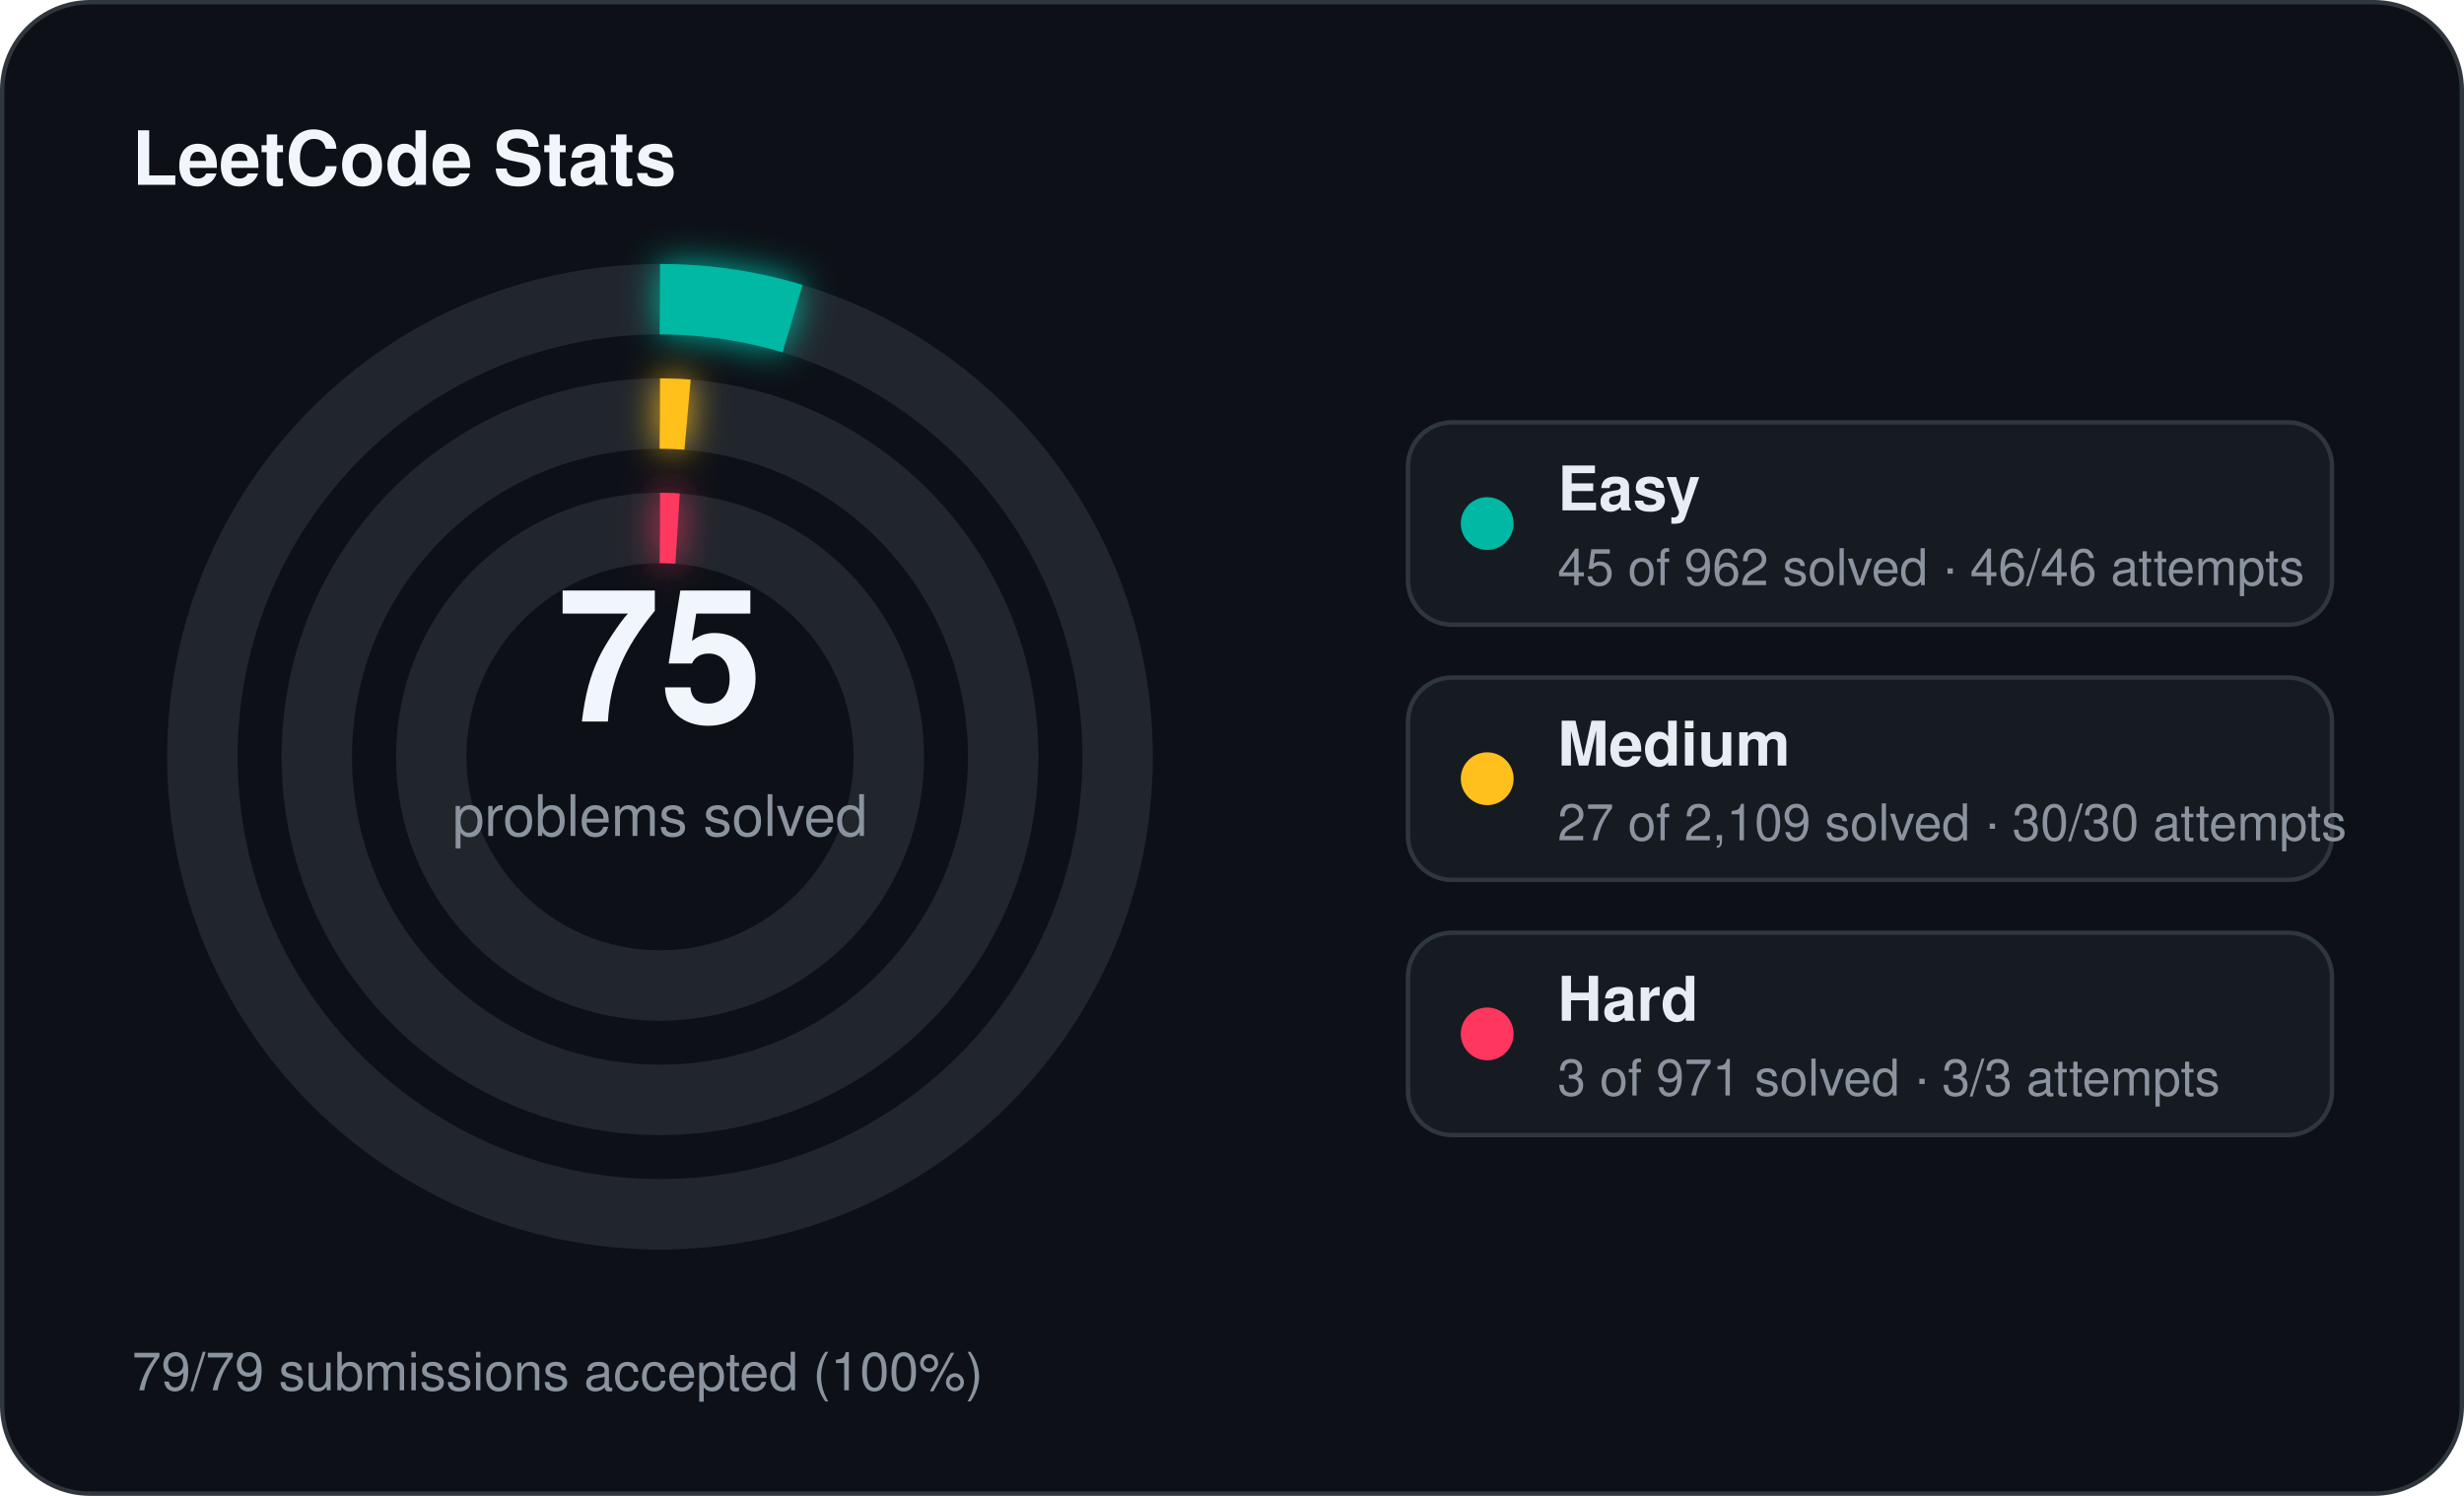
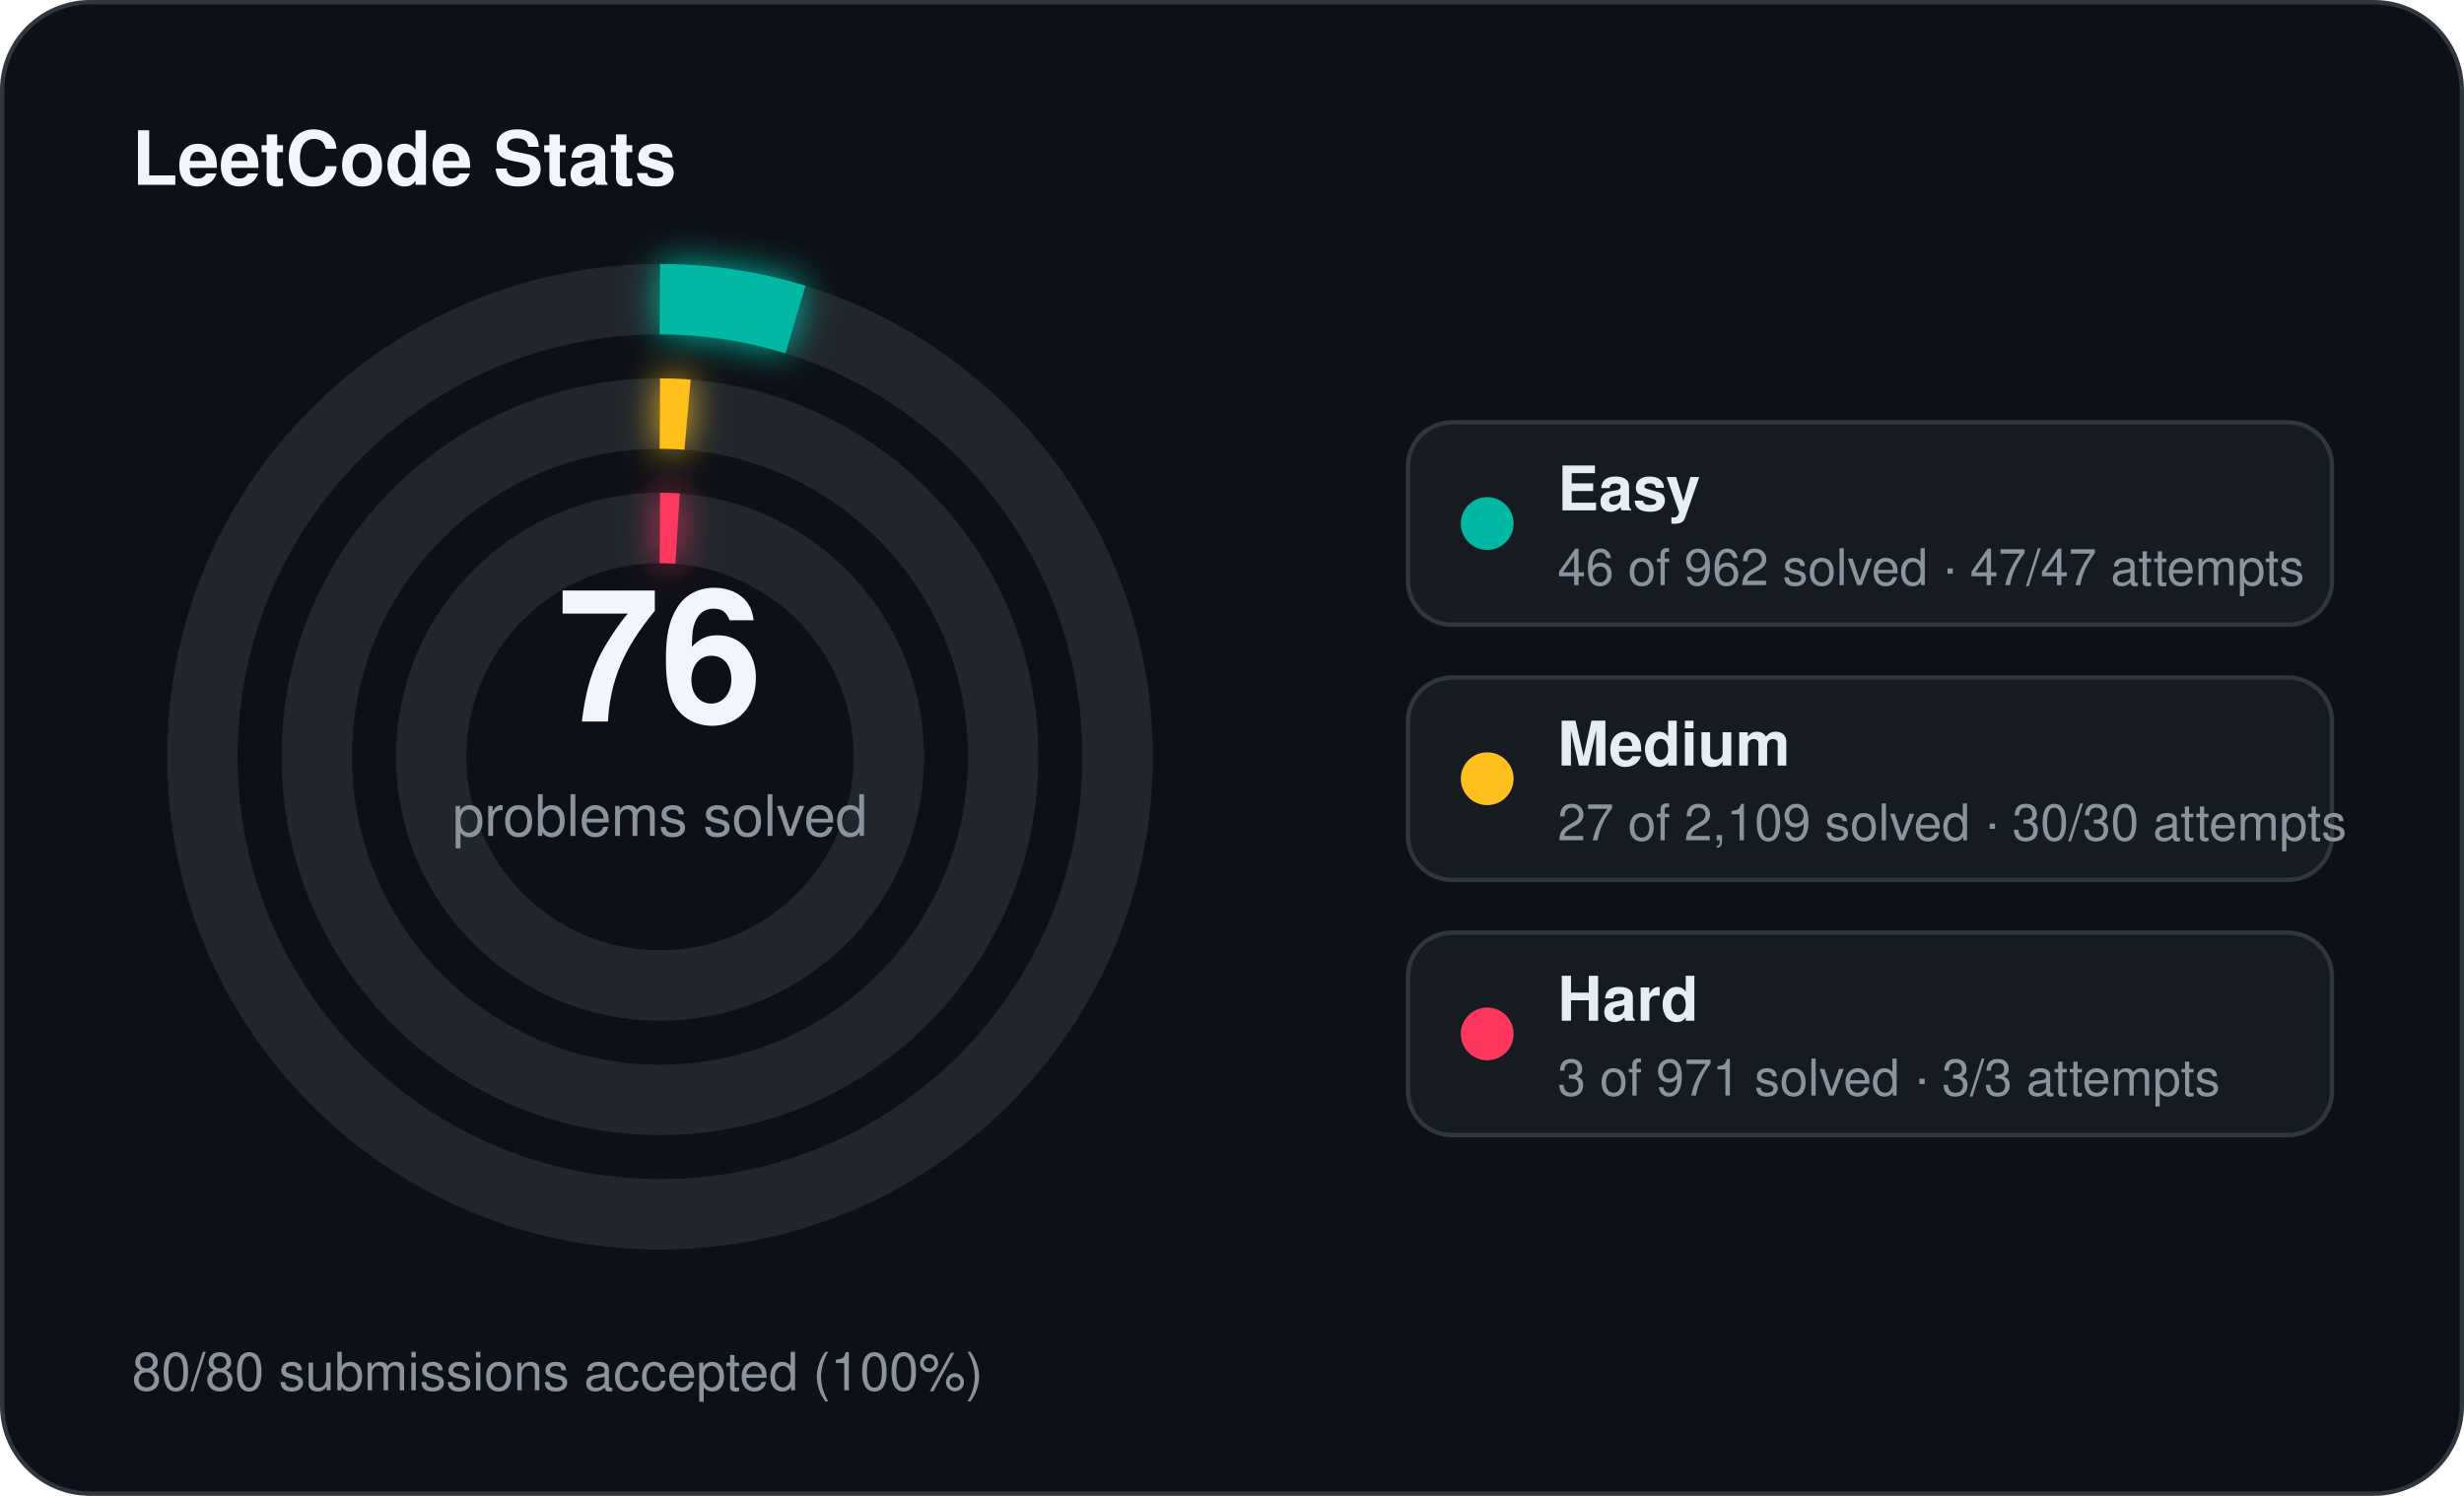
<svg xmlns="http://www.w3.org/2000/svg" width="560" height="340" viewBox="0 0 560 340">
  <defs>
    <filter id="stats-glow" x="-60%" y="-60%" width="220%" height="220%">
      <feGaussianBlur stdDeviation="4" result="blur" />
      <feMerge>
        <feMergeNode in="blur" />
        <feMergeNode in="SourceGraphic" />
      </feMerge>
    </filter>
  </defs>
  <rect x="0.5" y="0.5" width="559" height="339" rx="20" fill="#0d1117" stroke="#30363d" stroke-width="1" />
  <text x="30" y="42" fill="#f0f6fc" font-family="Segoe UI, Helvetica, Arial, sans-serif" font-size="17" font-weight="700">LeetCode Stats</text>
  <circle cx="150" cy="172" r="104" fill="none" stroke="#21262d" stroke-width="16" />
-   <circle cx="150" cy="172" r="104" fill="none" stroke="#00b8a3" stroke-width="16" stroke-linecap="butt" stroke-dasharray="30.57 653.45" transform="rotate(-90 150 172)" filter="url(#stats-glow)" />
+   <circle cx="150" cy="172" r="104" fill="none" stroke="#00b8a3" stroke-width="16" stroke-linecap="butt" stroke-dasharray="31.25 653.45" transform="rotate(-90 150 172)" filter="url(#stats-glow)" />
  <circle cx="150" cy="172" r="78" fill="none" stroke="#21262d" stroke-width="16" />
  <circle cx="150" cy="172" r="78" fill="none" stroke="#ffc01e" stroke-width="16" stroke-linecap="butt" stroke-dasharray="6.27 490.09" transform="rotate(-90 150 172)" filter="url(#stats-glow)" />
  <circle cx="150" cy="172" r="52" fill="none" stroke="#21262d" stroke-width="16" />
  <circle cx="150" cy="172" r="52" fill="none" stroke="#ff375f" stroke-width="16" stroke-linecap="butt" stroke-dasharray="4.00 326.73" transform="rotate(-90 150 172)" filter="url(#stats-glow)" />
-   <text x="150" y="164" text-anchor="middle" fill="#f0f6fc" font-family="Segoe UI, Helvetica, Arial, sans-serif" font-size="42" font-weight="700">75</text>
+   <text x="150" y="164" text-anchor="middle" fill="#f0f6fc" font-family="Segoe UI, Helvetica, Arial, sans-serif" font-size="42" font-weight="700">76</text>
  <text x="150" y="190" text-anchor="middle" fill="#8b949e" font-family="Segoe UI, Helvetica, Arial, sans-serif" font-size="13">problems solved</text>
  <rect x="320" y="96" width="210" height="46" rx="10" fill="#161b22" stroke="#30363d" stroke-width="1" />
  <circle cx="338" cy="119" r="6" fill="#00b8a3" />
  <text x="354" y="116" fill="#e6edf3" font-family="Segoe UI, Helvetica, Arial, sans-serif" font-size="14" font-weight="600">Easy</text>
-   <text x="354" y="133" fill="#8b949e" font-family="Segoe UI, Helvetica, Arial, sans-serif" font-size="11.5">45 of 962 solved · 46/46 attempts</text>
+   <text x="354" y="133" fill="#8b949e" font-family="Segoe UI, Helvetica, Arial, sans-serif" font-size="11.5">46 of 962 solved · 47/47 attempts</text>
  <rect x="320" y="154" width="210" height="46" rx="10" fill="#161b22" stroke="#30363d" stroke-width="1" />
  <circle cx="338" cy="177" r="6" fill="#ffc01e" />
  <text x="354" y="174" fill="#e6edf3" font-family="Segoe UI, Helvetica, Arial, sans-serif" font-size="14" font-weight="600">Medium</text>
  <text x="354" y="191" fill="#8b949e" font-family="Segoe UI, Helvetica, Arial, sans-serif" font-size="11.5">27 of 2,109 solved · 30/30 attempts</text>
  <rect x="320" y="212" width="210" height="46" rx="10" fill="#161b22" stroke="#30363d" stroke-width="1" />
  <circle cx="338" cy="235" r="6" fill="#ff375f" />
  <text x="354" y="232" fill="#e6edf3" font-family="Segoe UI, Helvetica, Arial, sans-serif" font-size="14" font-weight="600">Hard</text>
  <text x="354" y="249" fill="#8b949e" font-family="Segoe UI, Helvetica, Arial, sans-serif" font-size="11.5">3 of 971 solved · 3/3 attempts</text>
-   <text x="30" y="316" fill="#8b949e" font-family="Segoe UI, Helvetica, Arial, sans-serif" font-size="12">79/79 submissions accepted (100%)</text>
+   <text x="30" y="316" fill="#8b949e" font-family="Segoe UI, Helvetica, Arial, sans-serif" font-size="12">80/80 submissions accepted (100%)</text>
</svg>
